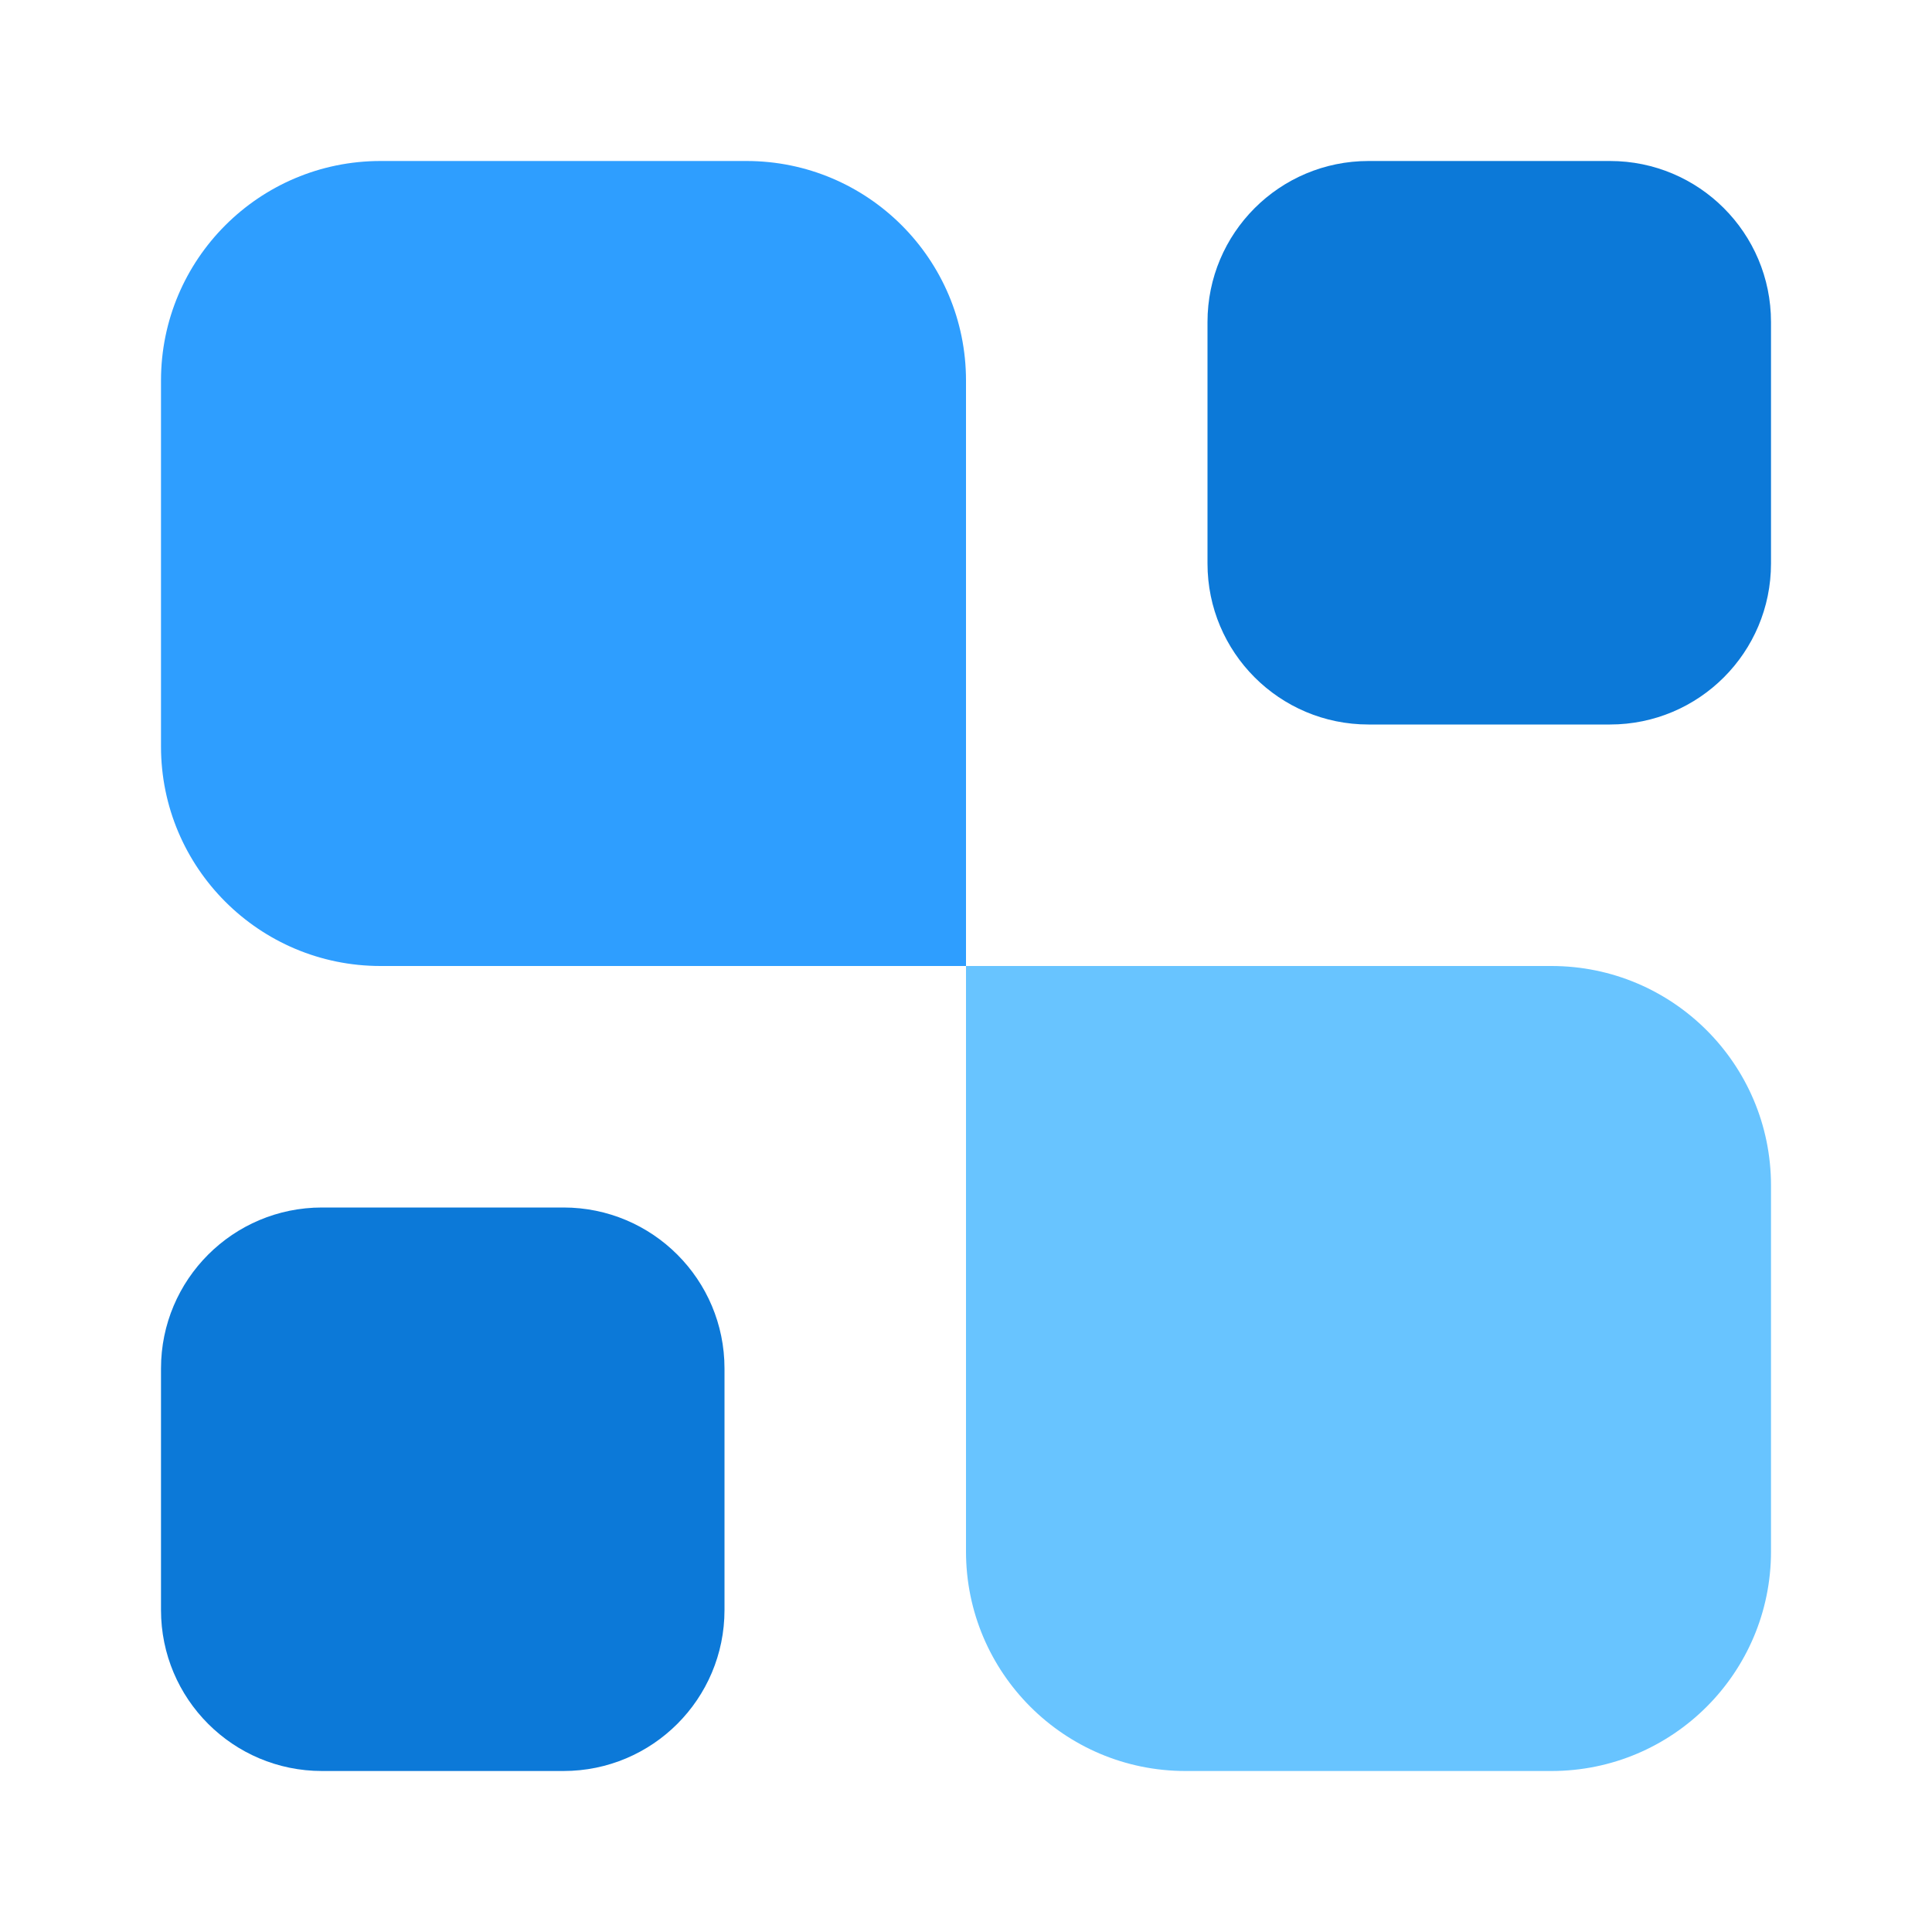
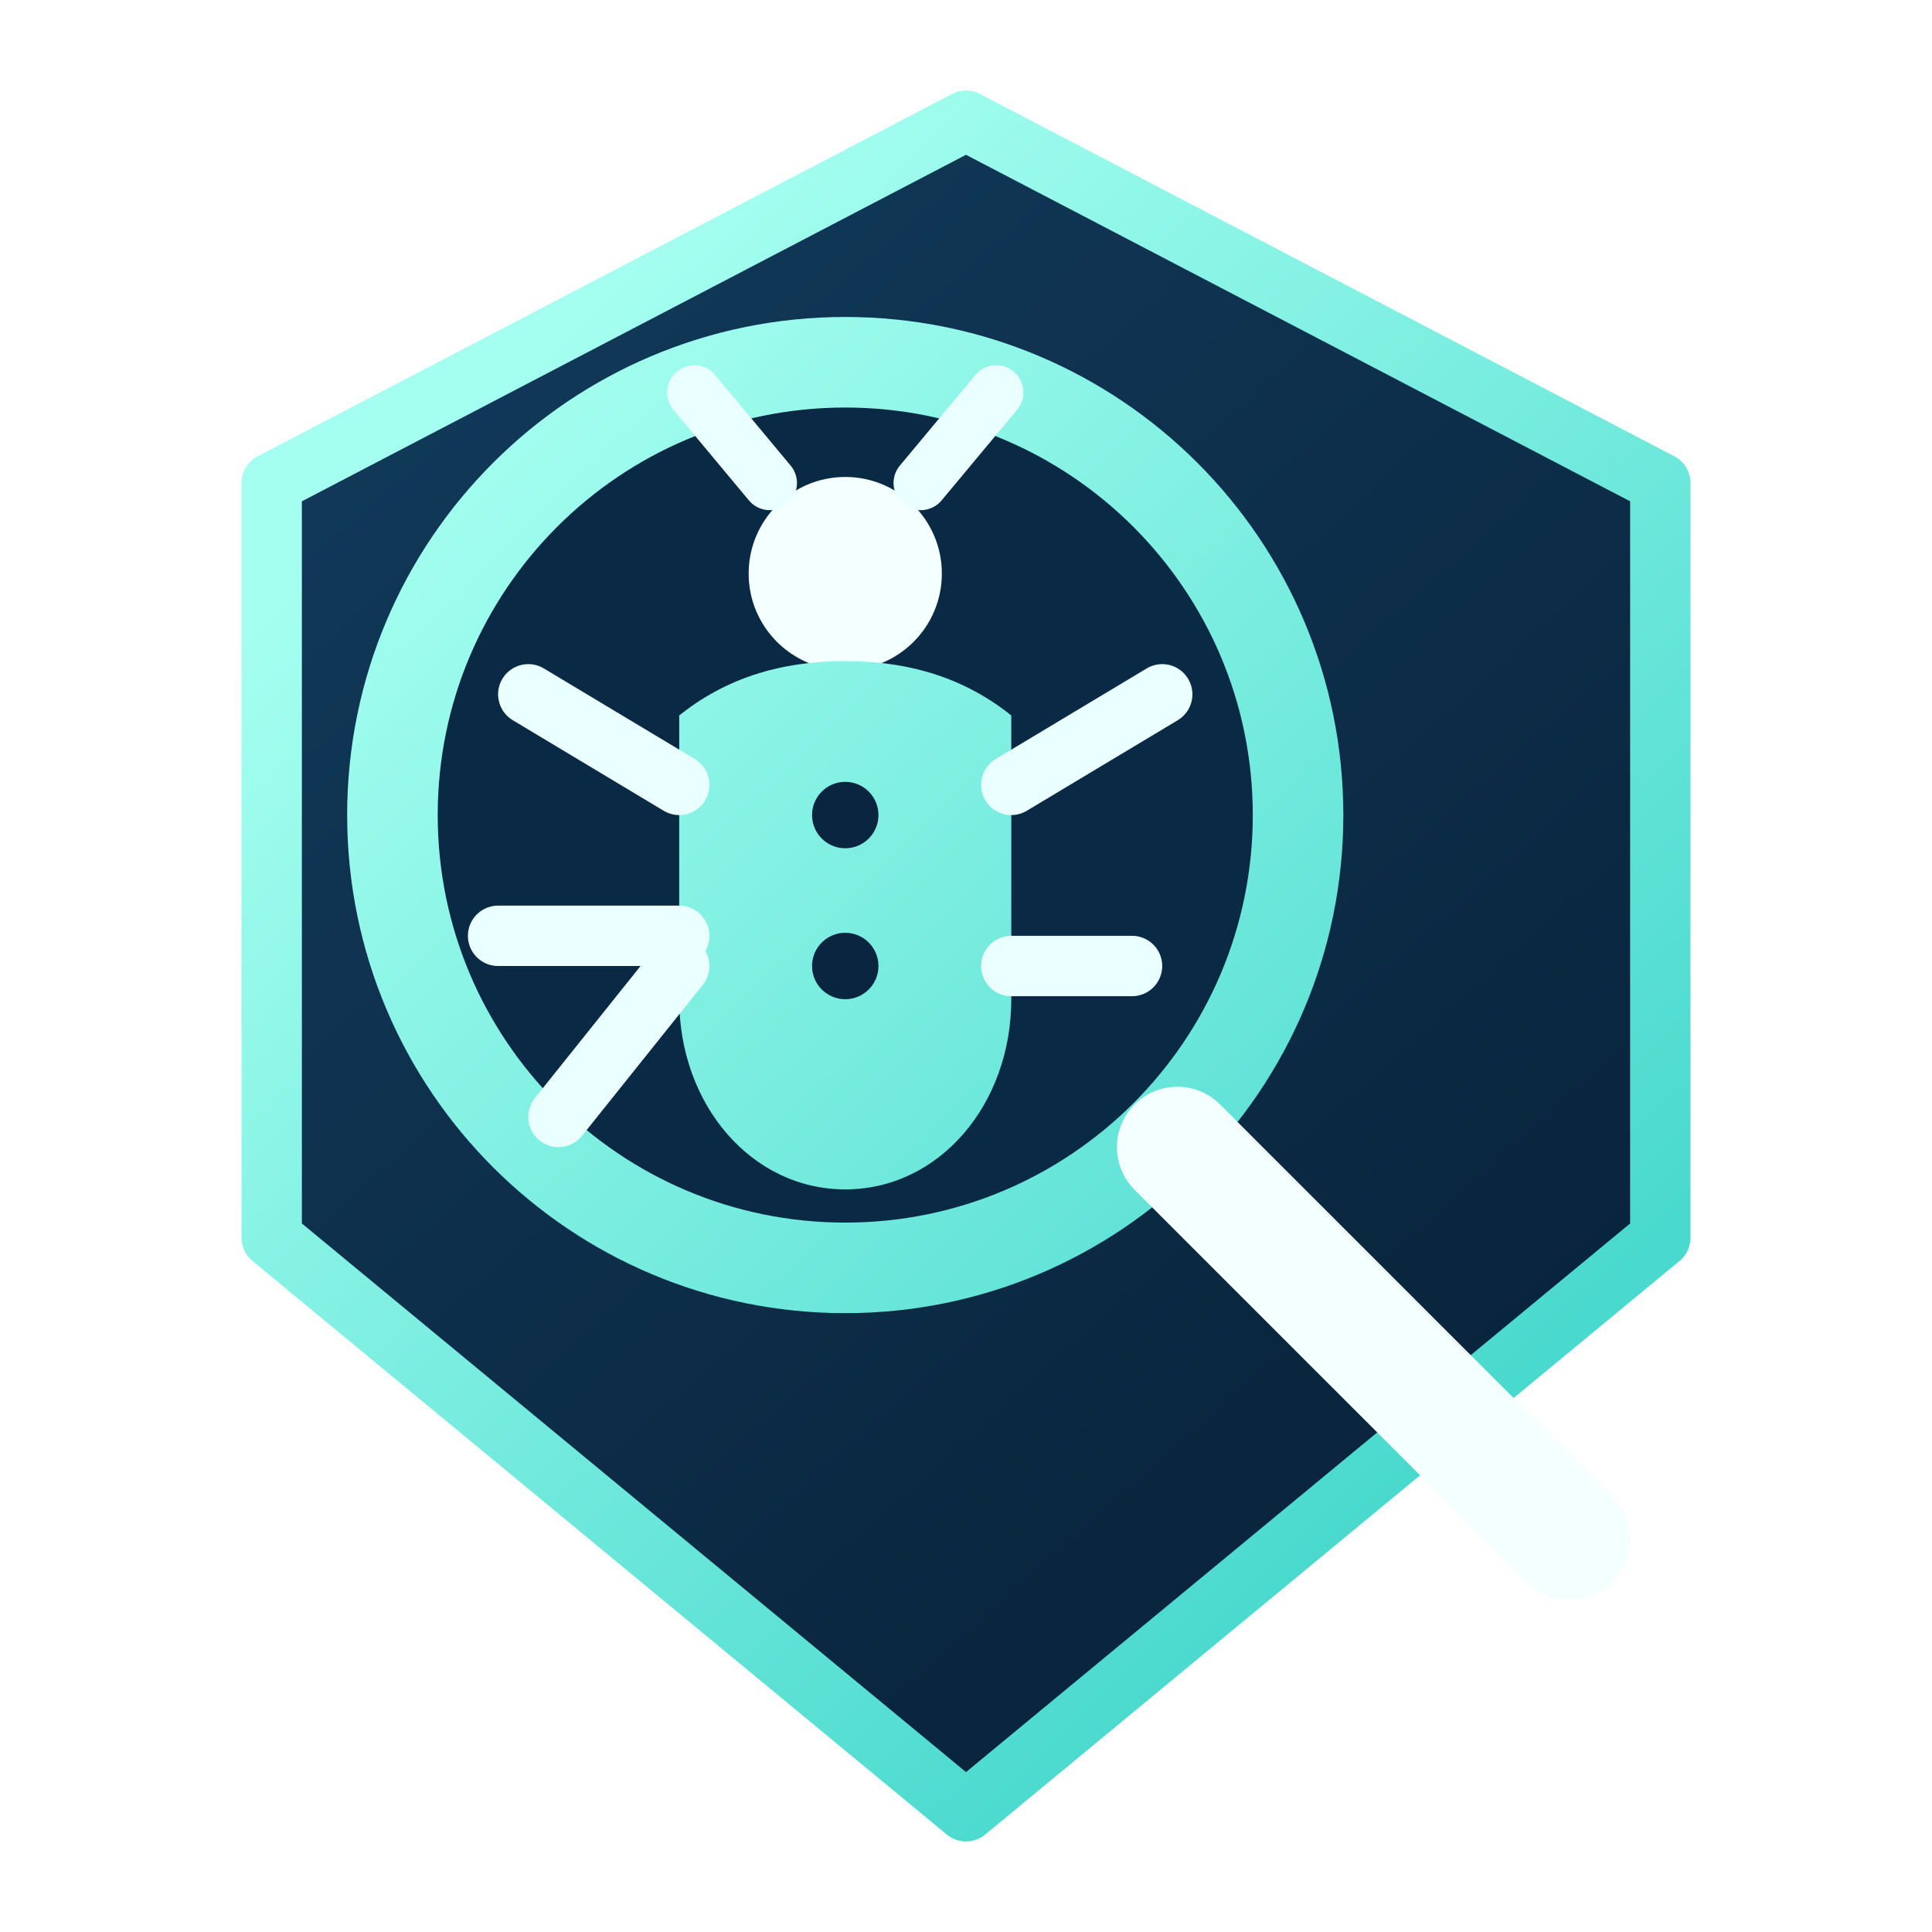
- <svg xmlns="http://www.w3.org/2000/svg" width="24" height="24" viewBox="0 0 24 24" fill="none">
-   <path d="M22 19.273C22 20.779 20.779 22 19.273 22H14.727C13.221 22 12 20.779 12 19.273V12H19.273C20.779 12 22 13.221 22 14.727V19.273Z" fill="#68C4FF" />
-   <path d="M20 2C21.105 2 22 2.895 22 4V7C22 8.105 21.105 9 20 9H17C15.895 9 15 8.105 15 7V4C15 2.895 15.895 2 17 2H20Z" fill="#0C79D8" />
-   <path d="M7 15C8.105 15 9 15.895 9 17V20C9 21.105 8.105 22 7 22H4C2.895 22 2 21.105 2 20V17C2 15.895 2.895 15 4 15H7Z" fill="#0C79D8" />
-   <path d="M12 12H4.727C3.221 12 2 10.779 2 9.273V4.727C2 3.221 3.221 2 4.727 2H9.273C10.779 2 12 3.221 12 4.727V12Z" fill="#2E9EFF" />
+ <svg xmlns="http://www.w3.org/2000/svg" viewBox="0 0 64 64" role="img" aria-labelledby="title desc">
+   <defs>
+     <linearGradient id="shield" x1="8" y1="6" x2="56" y2="60" gradientUnits="userSpaceOnUse">
+       <stop stop-color="#123c5d" />
+       <stop offset="1" stop-color="#071e34" />
+     </linearGradient>
+     <linearGradient id="aqua" x1="16" y1="13" x2="49" y2="47" gradientUnits="userSpaceOnUse">
+       <stop stop-color="#a5fff0" />
+       <stop offset="1" stop-color="#4ad9ce" />
+     </linearGradient>
+   </defs>
+   <path d="M32 4 55 16v25L32 60 9 41V16L32 4Z" fill="url(#shield)" stroke="url(#aqua)" stroke-width="2" stroke-linejoin="round" />
+   <circle cx="28" cy="27" r="15" fill="#0a2944" stroke="url(#aqua)" stroke-width="3" />
+   <path d="m39 38 13 13" fill="none" stroke="#f4ffff" stroke-width="4" stroke-linecap="round" />
+   <circle cx="28" cy="19" r="3.2" fill="#f4ffff" />
+   <path d="M22.5 23.7c1.5-1.2 3.3-1.8 5.5-1.8s4 .6 5.5 1.8v9.4c0 3.5-2.4 6.3-5.5 6.3s-5.5-2.8-5.5-6.3v-9.4Z" fill="url(#aqua)" />
+   <path d="m22.5 26-5-3m5 8h-6m6 1-4 5m15-11 5-3m-5 9h4" fill="none" stroke="#eaffff" stroke-width="2" stroke-linecap="round" />
+   <path d="m25.5 16-2.5-3m7.5 3 2.5-3" fill="none" stroke="#eaffff" stroke-width="1.8" stroke-linecap="round" />
+   <circle cx="28" cy="27" r="1.1" fill="#092540" />
+   <circle cx="28" cy="32" r="1.1" fill="#092540" />
</svg>
